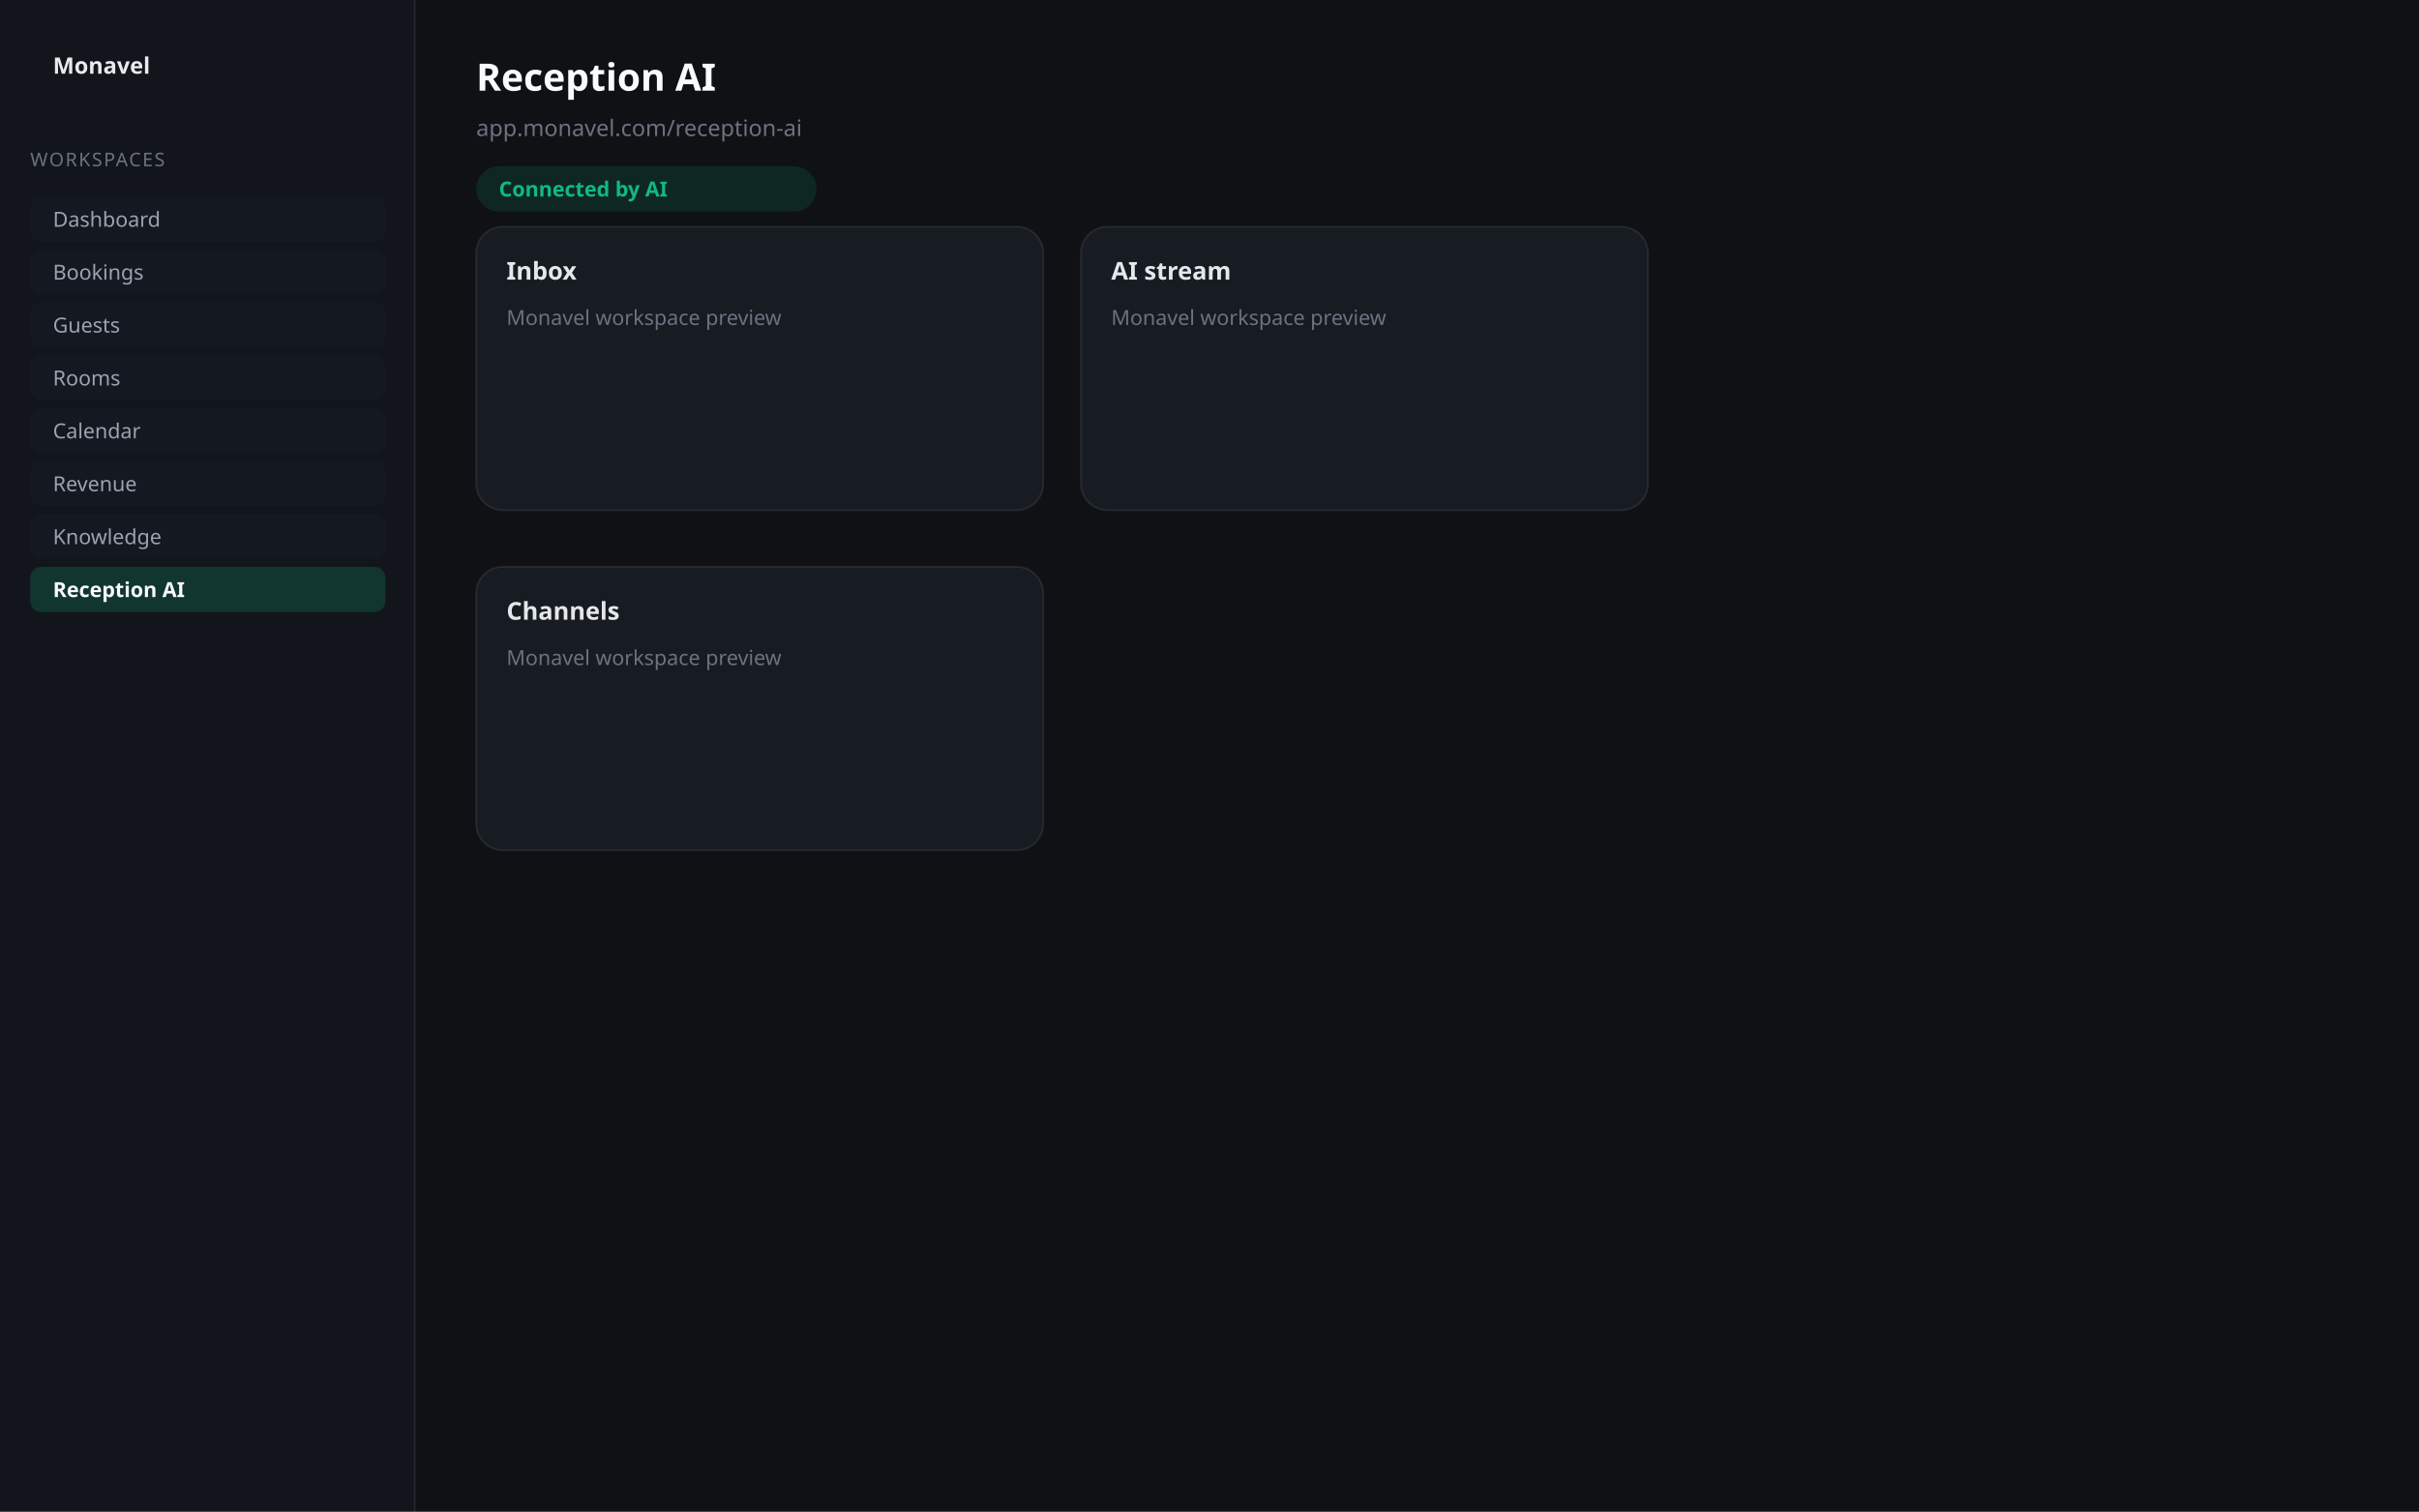
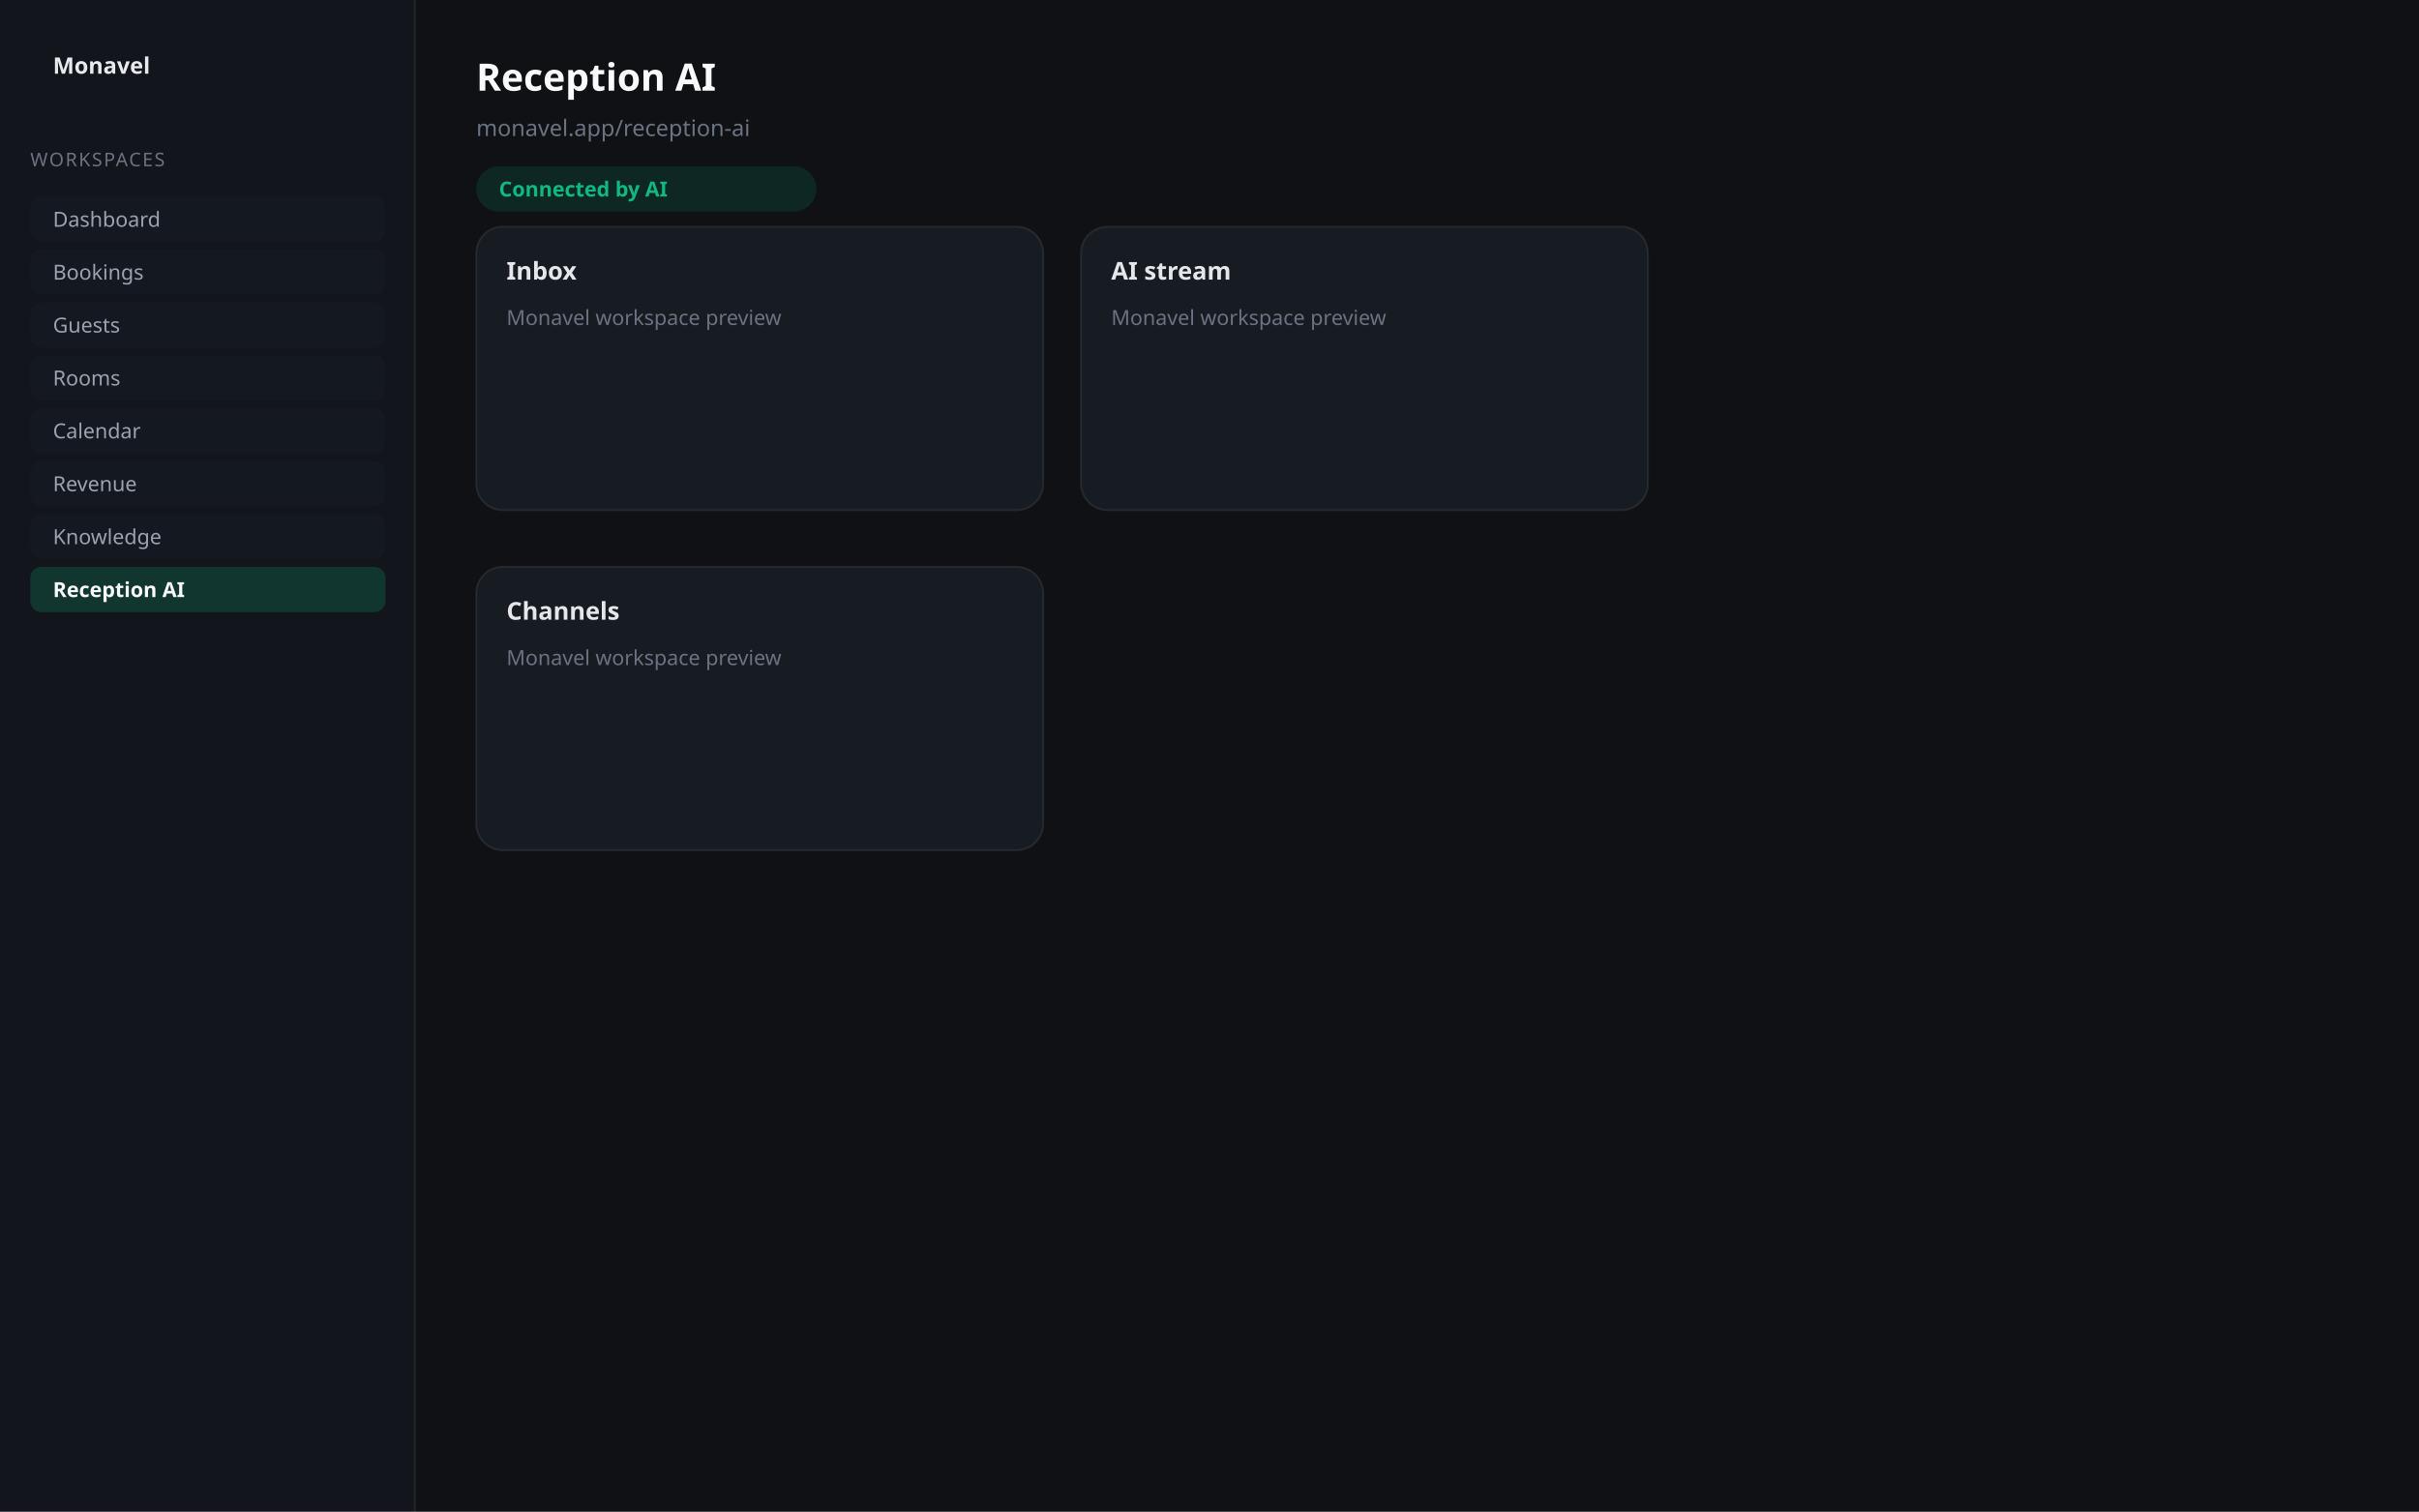
<svg xmlns="http://www.w3.org/2000/svg" width="1280" height="800" viewBox="0 0 1280 800" fill="none">
  <rect width="1280" height="800" fill="#0f1115" />
  <rect x="0" y="0" width="220" height="800" fill="#12151b" />
  <rect x="219" y="0" width="1" height="800" fill="#ffffff" opacity="0.08" />
  <text x="28" y="39" fill="#e8eaed" font-family="system-ui,sans-serif" font-size="12" font-weight="600">Monavel</text>
  <text x="16" y="88" fill="#6b7280" font-family="system-ui,sans-serif" font-size="10" letter-spacing="0.08em">WORKSPACES</text>
  <rect x="16" y="104" width="188" height="24" rx="6" fill="#141820" />
  <text x="28" y="120" fill="#9ca3af" font-family="system-ui,sans-serif" font-size="11" font-weight="400">Dashboard</text>
  <rect x="16" y="132" width="188" height="24" rx="6" fill="#141820" />
  <text x="28" y="148" fill="#9ca3af" font-family="system-ui,sans-serif" font-size="11" font-weight="400">Bookings</text>
  <rect x="16" y="160" width="188" height="24" rx="6" fill="#141820" />
  <text x="28" y="176" fill="#9ca3af" font-family="system-ui,sans-serif" font-size="11" font-weight="400">Guests</text>
  <rect x="16" y="188" width="188" height="24" rx="6" fill="#141820" />
  <text x="28" y="204" fill="#9ca3af" font-family="system-ui,sans-serif" font-size="11" font-weight="400">Rooms</text>
  <rect x="16" y="216" width="188" height="24" rx="6" fill="#141820" />
  <text x="28" y="232" fill="#9ca3af" font-family="system-ui,sans-serif" font-size="11" font-weight="400">Calendar</text>
  <rect x="16" y="244" width="188" height="24" rx="6" fill="#141820" />
  <text x="28" y="260" fill="#9ca3af" font-family="system-ui,sans-serif" font-size="11" font-weight="400">Revenue</text>
  <rect x="16" y="272" width="188" height="24" rx="6" fill="#141820" />
  <text x="28" y="288" fill="#9ca3af" font-family="system-ui,sans-serif" font-size="11" font-weight="400">Knowledge</text>
  <rect x="16" y="300" width="188" height="24" rx="6" fill="#10b98133" />
  <text x="28" y="316" fill="#f9fafb" font-family="system-ui,sans-serif" font-size="11" font-weight="600">Reception AI</text>
  <rect x="220" y="0" width="1060" height="800" fill="#0f1115" />
  <text x="252" y="48" fill="#f9fafb" font-family="system-ui,sans-serif" font-size="20" font-weight="600">Reception AI</text>
-   <text x="252" y="72" fill="#6b7280" font-family="system-ui,sans-serif" font-size="12">app.monavel.com/reception-ai</text>
+   <text x="252" y="72" fill="#6b7280" font-family="system-ui,sans-serif" font-size="12">monavel.app/reception-ai</text>
  <rect x="252" y="88" width="180" height="24" rx="12" fill="#10b98122" />
  <text x="264" y="104" fill="#10b981" font-family="system-ui,sans-serif" font-size="11" font-weight="600">Connected by AI</text>
  <rect x="252" y="120" width="300" height="150" rx="14" fill="#171b22" stroke="#ffffff" stroke-opacity="0.08" />
  <text x="268" y="148" fill="#e5e7eb" font-family="system-ui,sans-serif" font-size="13" font-weight="600">Inbox</text>
  <text x="268" y="172" fill="#6b7280" font-family="system-ui,sans-serif" font-size="11">Monavel workspace preview</text>
  <rect x="572" y="120" width="300" height="150" rx="14" fill="#171b22" stroke="#ffffff" stroke-opacity="0.08" />
  <text x="588" y="148" fill="#e5e7eb" font-family="system-ui,sans-serif" font-size="13" font-weight="600">AI stream</text>
  <text x="588" y="172" fill="#6b7280" font-family="system-ui,sans-serif" font-size="11">Monavel workspace preview</text>
  <rect x="252" y="300" width="300" height="150" rx="14" fill="#171b22" stroke="#ffffff" stroke-opacity="0.08" />
  <text x="268" y="328" fill="#e5e7eb" font-family="system-ui,sans-serif" font-size="13" font-weight="600">Channels</text>
  <text x="268" y="352" fill="#6b7280" font-family="system-ui,sans-serif" font-size="11">Monavel workspace preview</text>
</svg>
